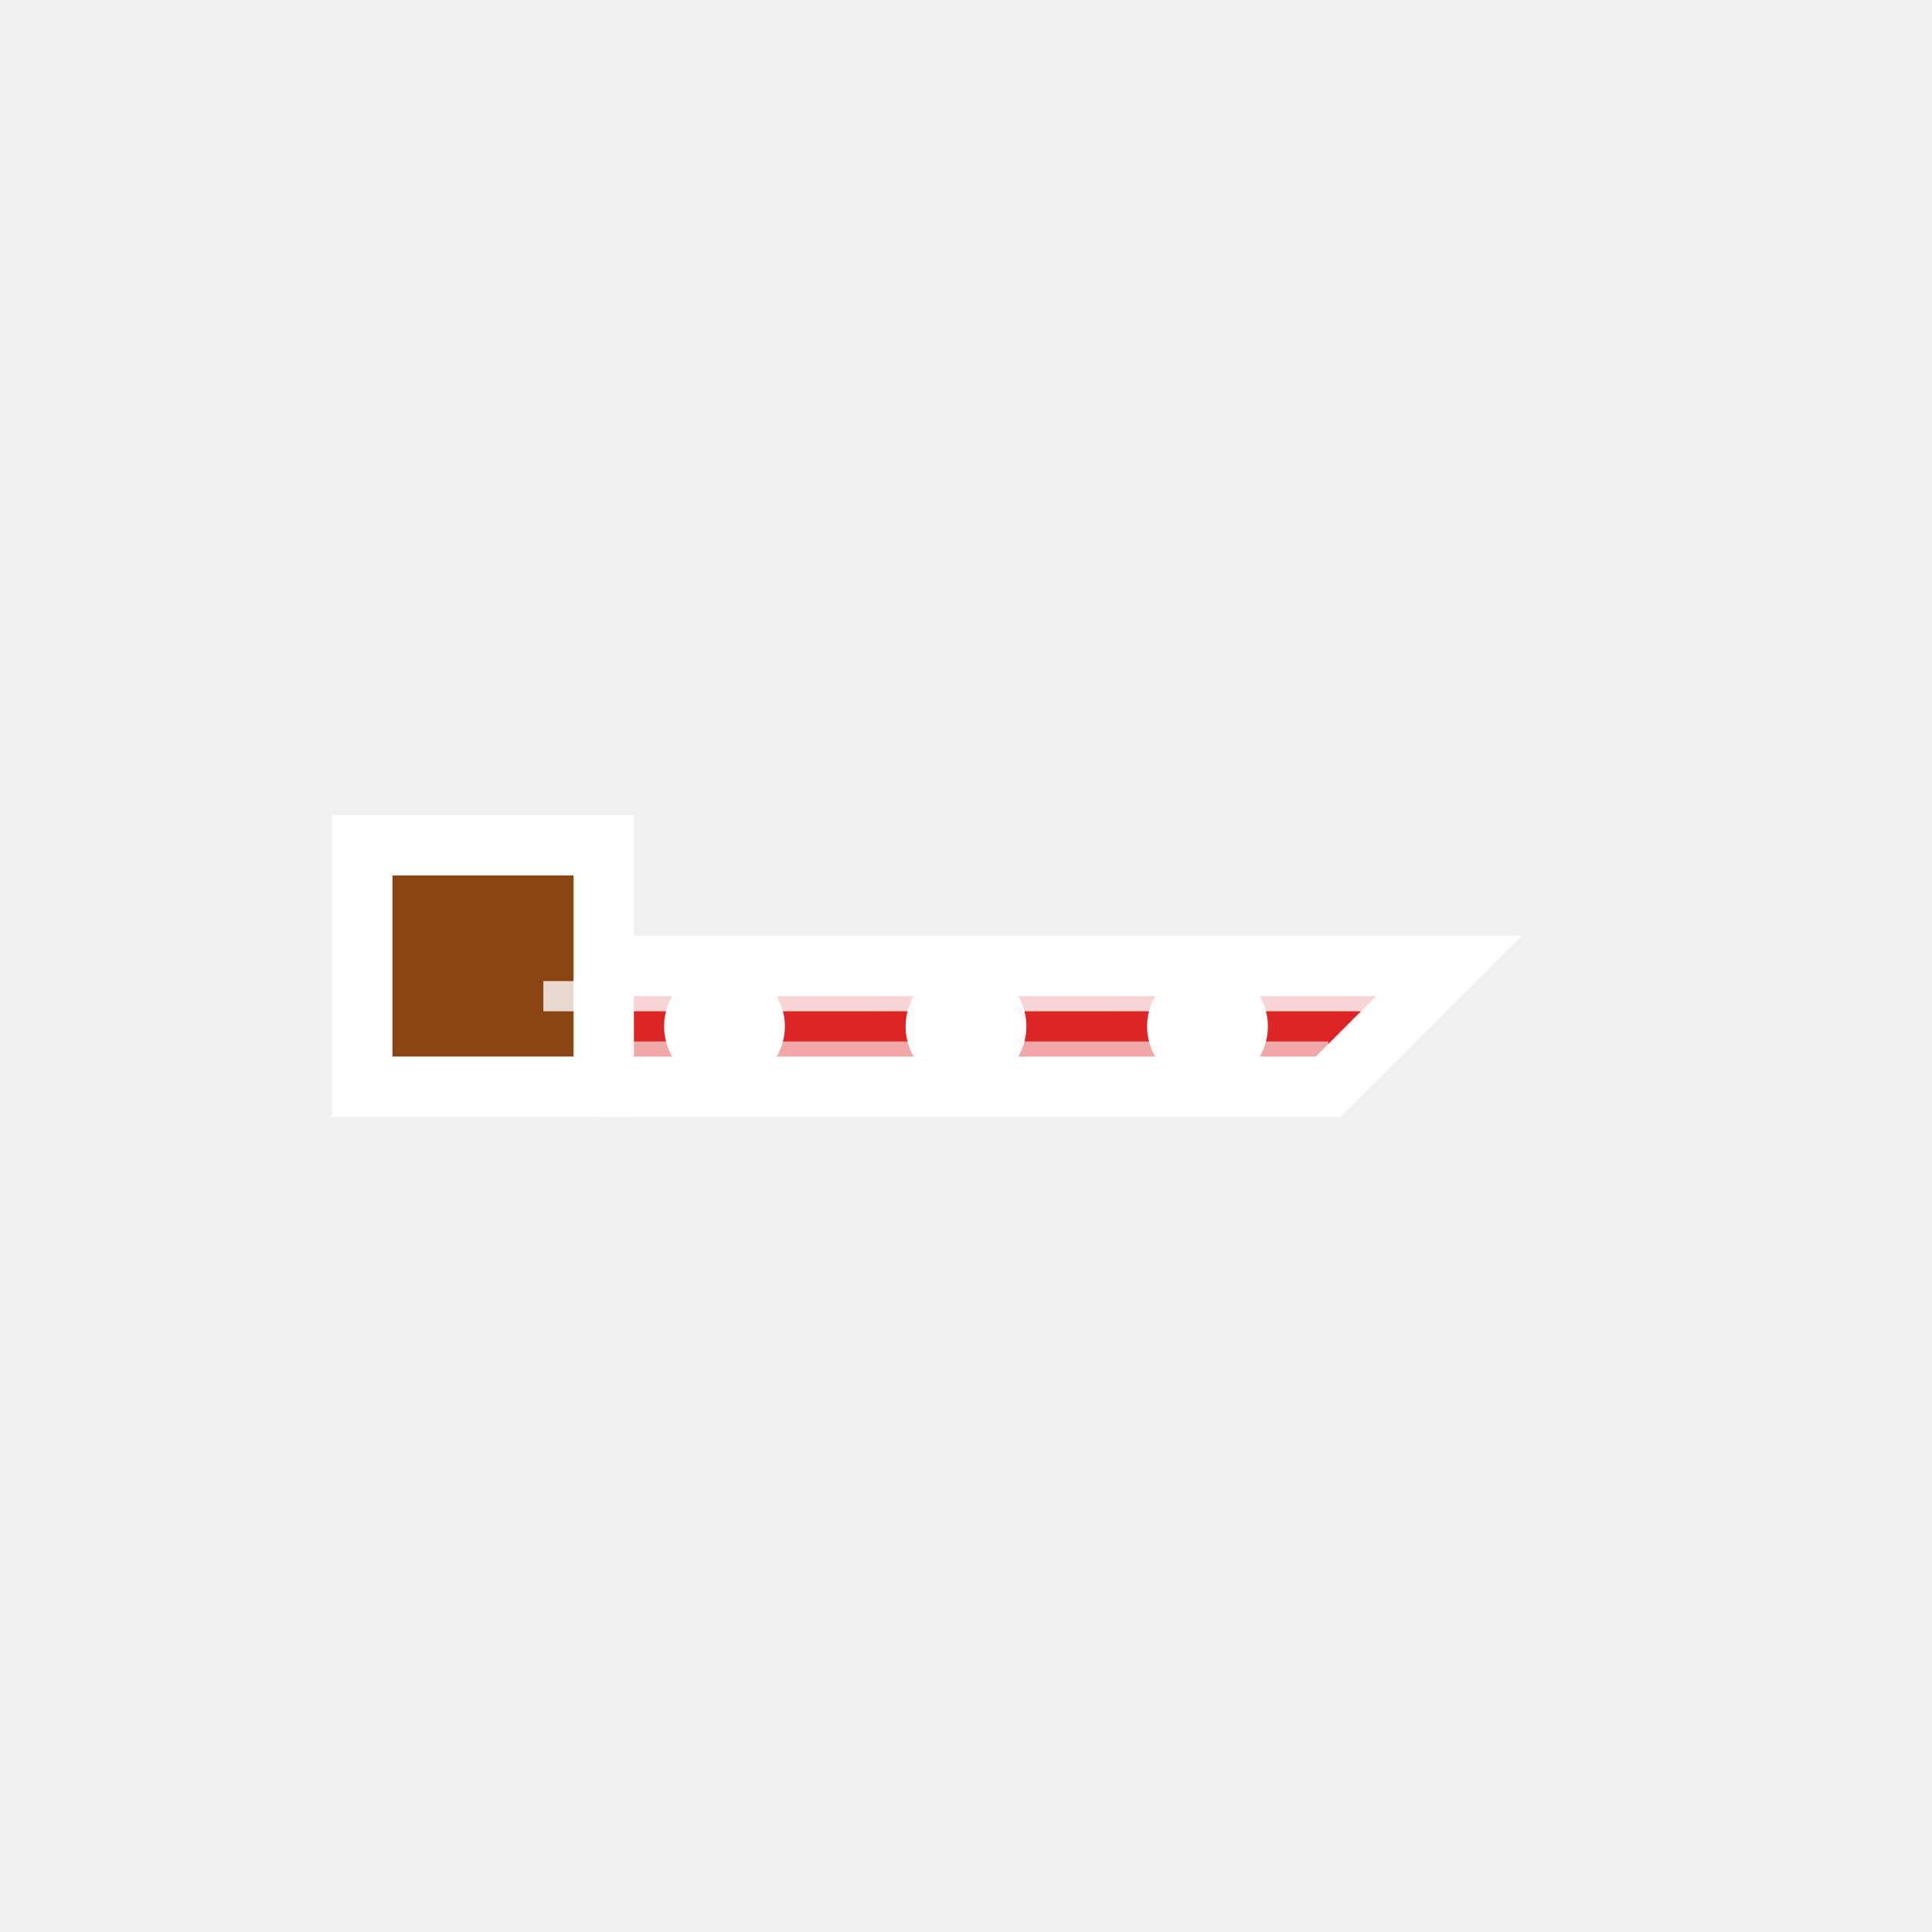
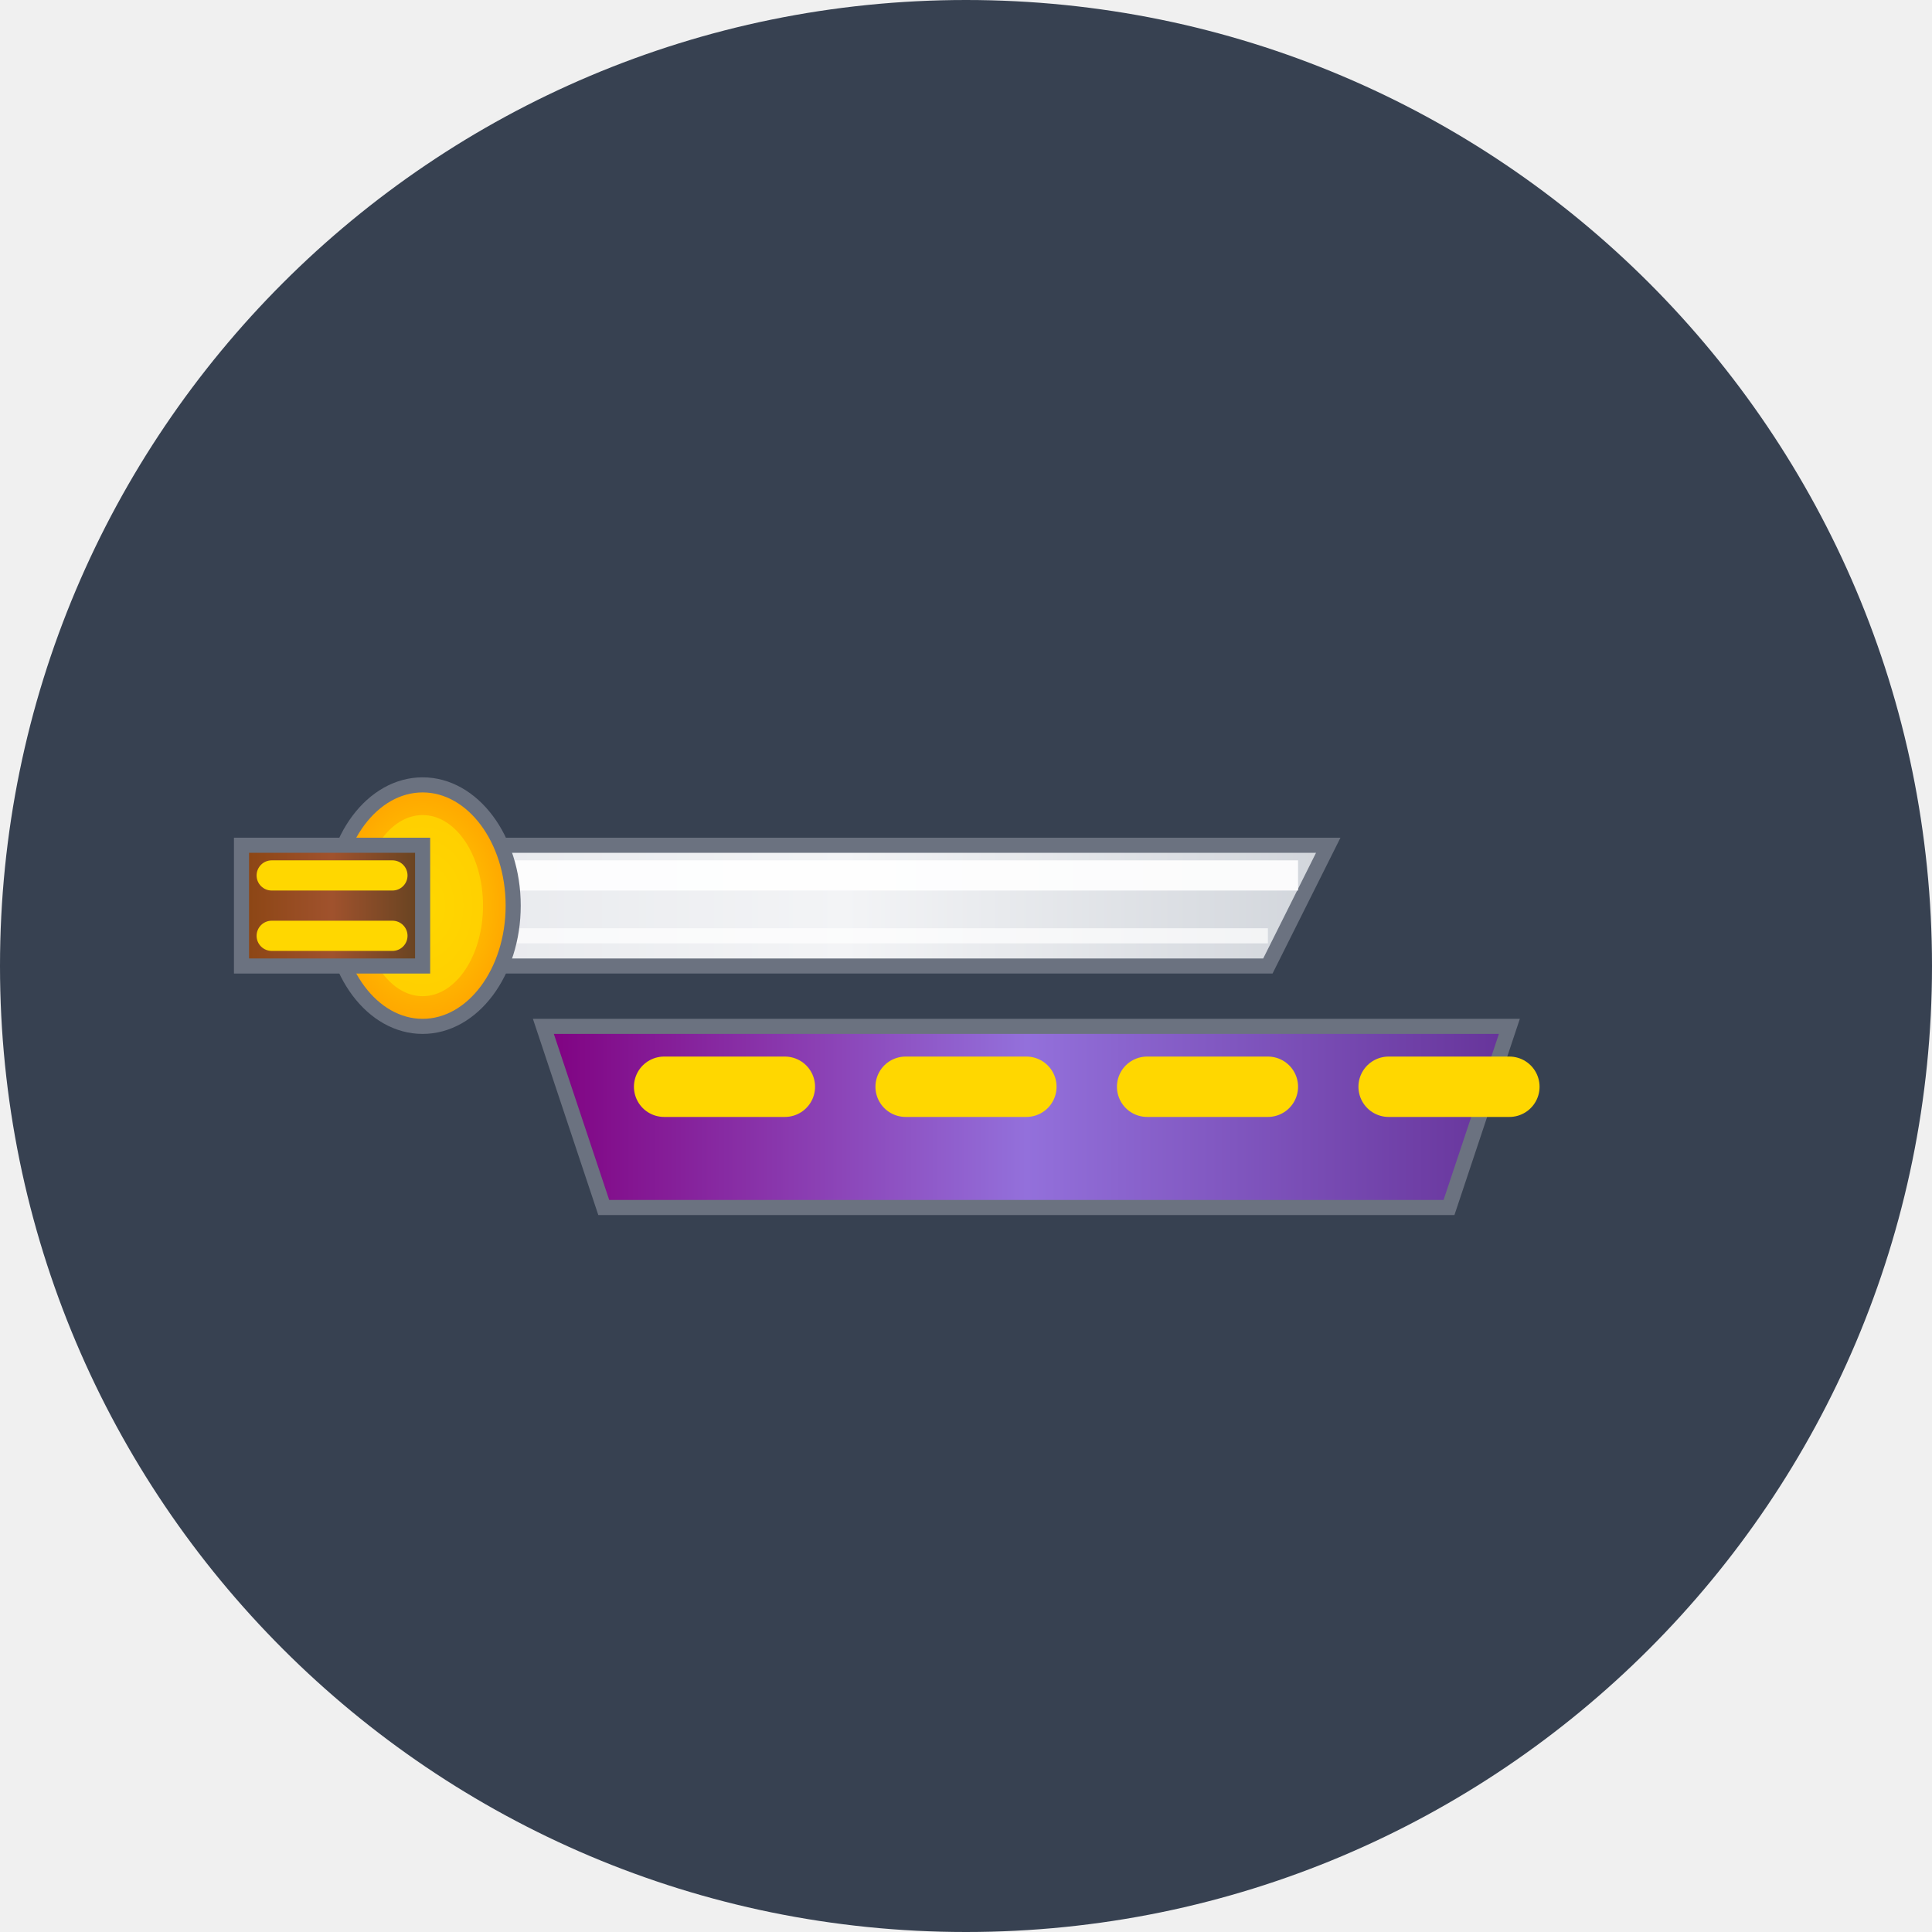
- <svg xmlns="http://www.w3.org/2000/svg" width="32" height="32" viewBox="0 0 32 32" fill="none">
-   <path d="M8 16 L24 16 L22 18 L10 18 Z" fill="#dc2626" stroke="#ffffff" stroke-width="1" />
-   <rect x="6" y="14" width="4" height="4" fill="#8b4513" stroke="#ffffff" stroke-width="1" />
-   <circle cx="12" cy="17" r="1" fill="#ffffff" />
-   <circle cx="16" cy="17" r="1" fill="#ffffff" />
-   <circle cx="20" cy="17" r="1" fill="#ffffff" />
-   <path d="M9 16.5 L23 16.5" stroke="#ffffff" stroke-width="0.5" opacity="0.8" />
-   <path d="M10 17.5 L22 17.5" stroke="#ffffff" stroke-width="0.5" opacity="0.6" />
+ <svg xmlns="http://www.w3.org/2000/svg" width="64" height="64" viewBox="0 0 64 64" fill="none">
+   <circle cx="32" cy="32" r="32" fill="#374151" />
+   <path d="M12 28 L44 28 L42 32 L14 32 Z" fill="url(#bladeGradient)" stroke="#6b7280" stroke-width="0.5" />
+   <path d="M13 29 L43 29" stroke="#ffffff" stroke-width="1" opacity="0.9" />
+   <path d="M14 31 L42 31" stroke="#ffffff" stroke-width="0.5" opacity="0.7" />
+   <ellipse cx="14" cy="30" rx="3" ry="4" fill="url(#tsubaGradient)" stroke="#6b7280" stroke-width="0.5" />
+   <ellipse cx="14" cy="30" rx="2" ry="3" fill="#FFD700" opacity="0.8" />
+   <path d="M8 28 L14 28 L14 32 L8 32 Z" fill="url(#handleGradient)" stroke="#6b7280" stroke-width="0.5" />
+   <path d="M9 29 L13 29" stroke="#FFD700" stroke-width="1" stroke-linecap="round" />
+   <path d="M9 31 L13 31" stroke="#FFD700" stroke-width="1" stroke-linecap="round" />
+   <path d="M18 34 L50 34 L48 40 L20 40 Z" fill="url(#scabbardGradient)" stroke="#6b7280" stroke-width="0.5" />
+   <path d="M22 36 L26 36" stroke="#FFD700" stroke-width="2" stroke-linecap="round" />
+   <path d="M30 36 L34 36" stroke="#FFD700" stroke-width="2" stroke-linecap="round" />
+   <path d="M38 36 L42 36" stroke="#FFD700" stroke-width="2" stroke-linecap="round" />
+   <path d="M46 36 L50 36" stroke="#FFD700" stroke-width="2" stroke-linecap="round" />
+   <defs>
+     <linearGradient id="bladeGradient" x1="0%" y1="0%" x2="100%" y2="0%">
+       <stop offset="0%" style="stop-color:#e5e7eb;stop-opacity:1" />
+       <stop offset="50%" style="stop-color:#f3f4f6;stop-opacity:1" />
+       <stop offset="100%" style="stop-color:#d1d5db;stop-opacity:1" />
+     </linearGradient>
+     <radialGradient id="tsubaGradient" cx="50%" cy="50%" r="50%">
+       <stop offset="0%" style="stop-color:#FFD700;stop-opacity:1" />
+       <stop offset="100%" style="stop-color:#FFA500;stop-opacity:1" />
+     </radialGradient>
+     <linearGradient id="handleGradient" x1="0%" y1="0%" x2="100%" y2="0%">
+       <stop offset="0%" style="stop-color:#8B4513;stop-opacity:1" />
+       <stop offset="50%" style="stop-color:#A0522D;stop-opacity:1" />
+       <stop offset="100%" style="stop-color:#654321;stop-opacity:1" />
+     </linearGradient>
+     <linearGradient id="scabbardGradient" x1="0%" y1="0%" x2="100%" y2="0%">
+       <stop offset="0%" style="stop-color:#800080;stop-opacity:1" />
+       <stop offset="50%" style="stop-color:#9370DB;stop-opacity:1" />
+       <stop offset="100%" style="stop-color:#663399;stop-opacity:1" />
+     </linearGradient>
+   </defs>
</svg>
